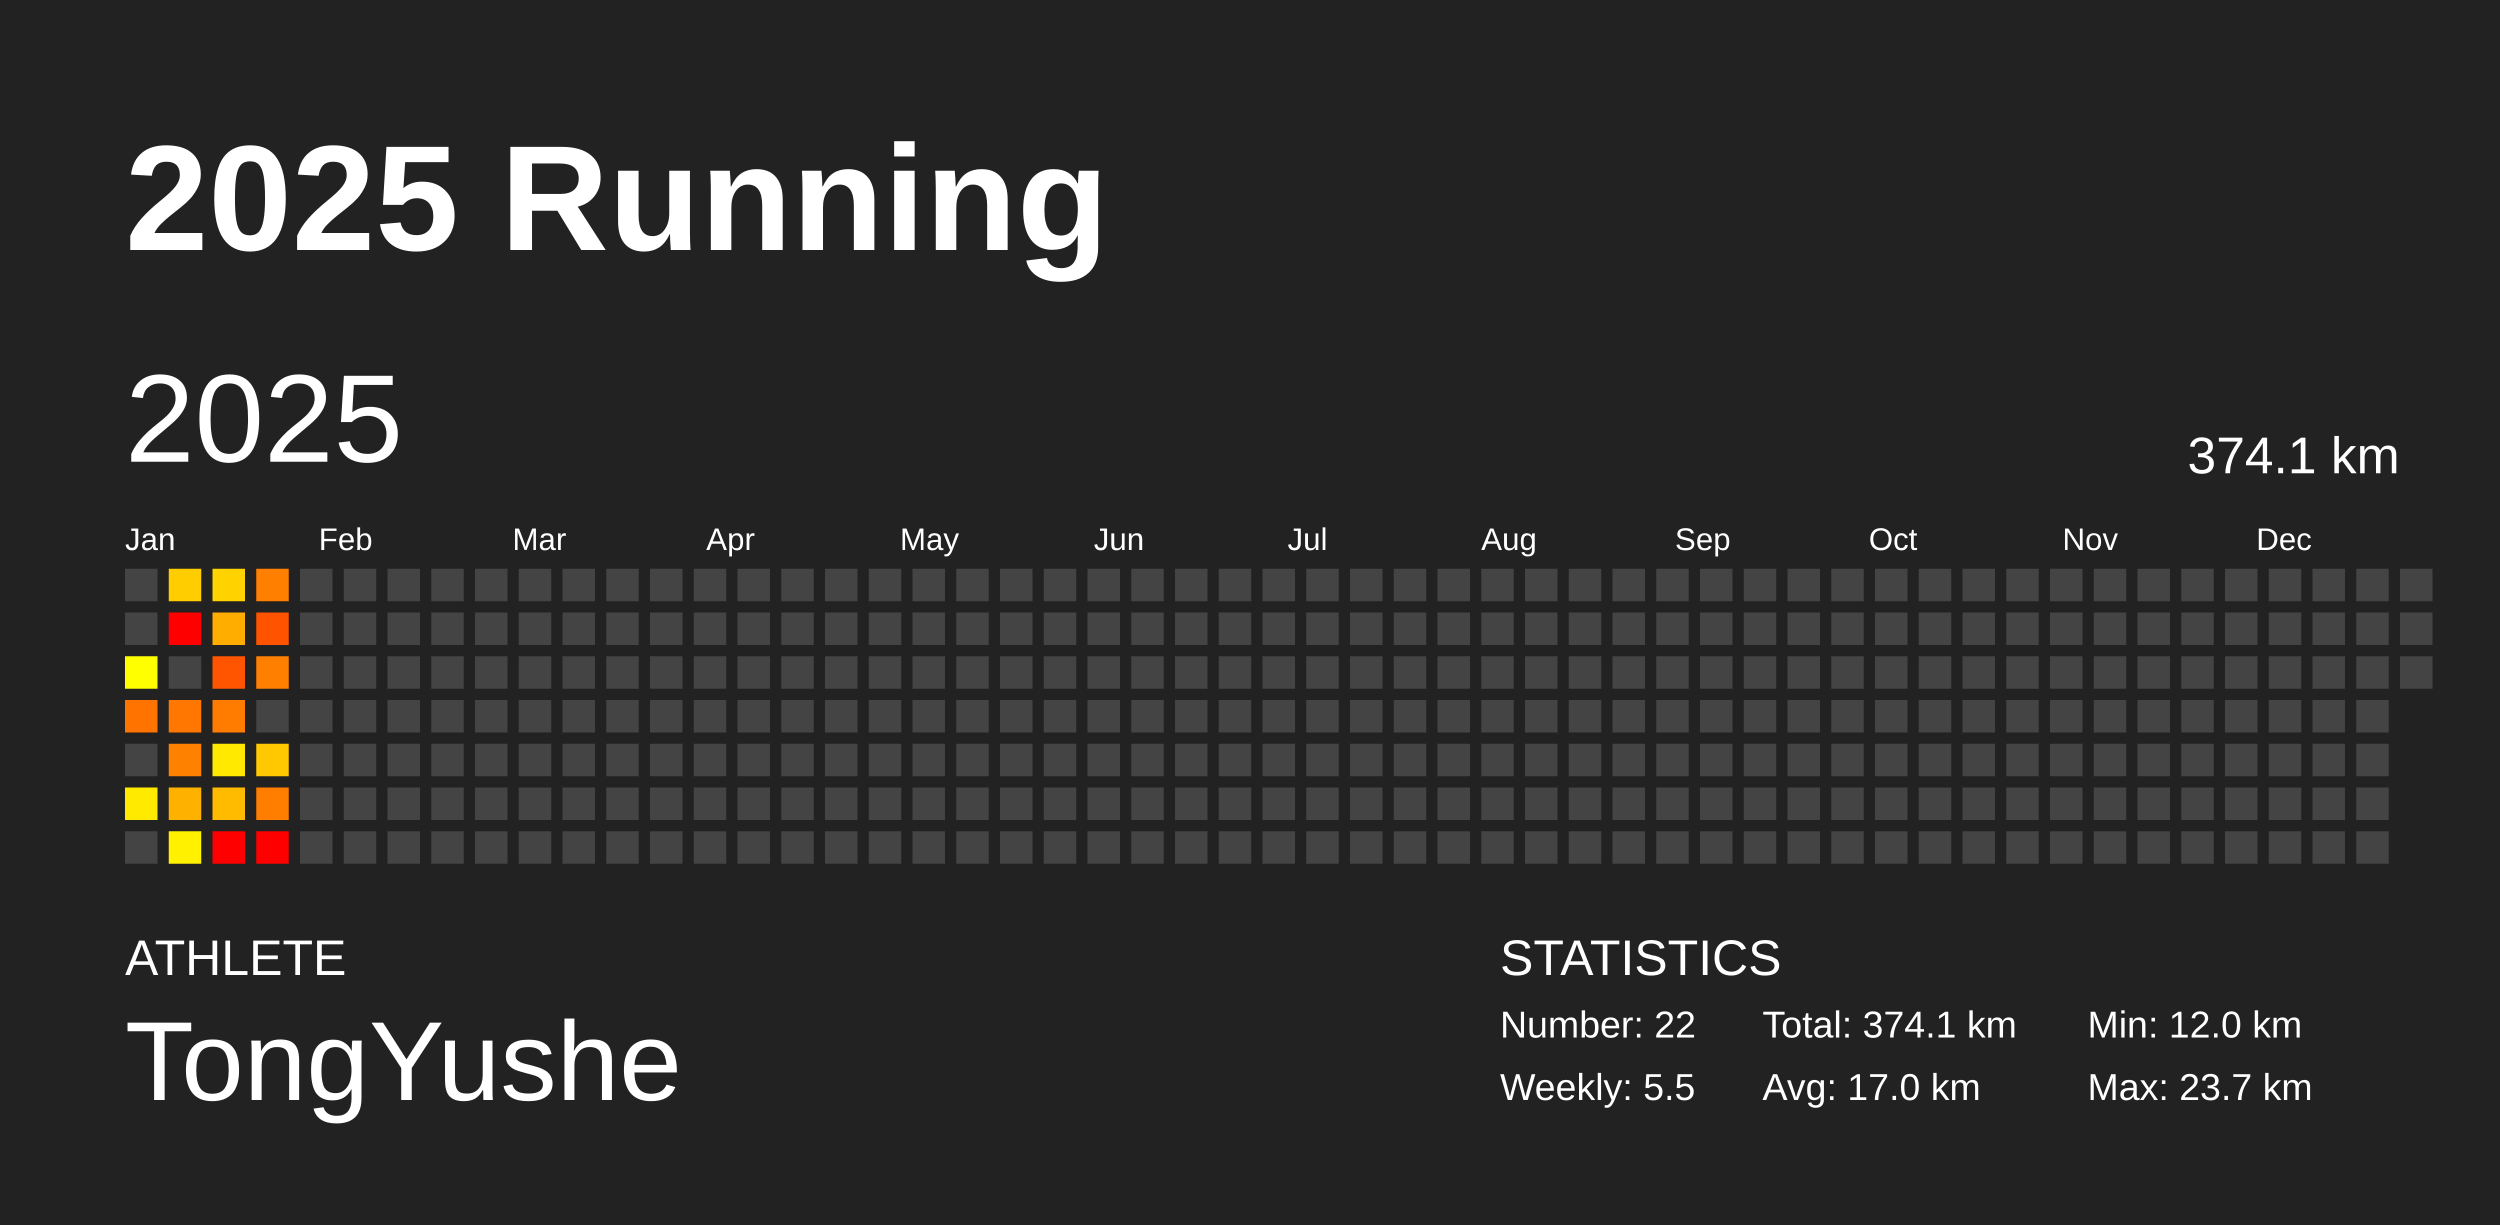
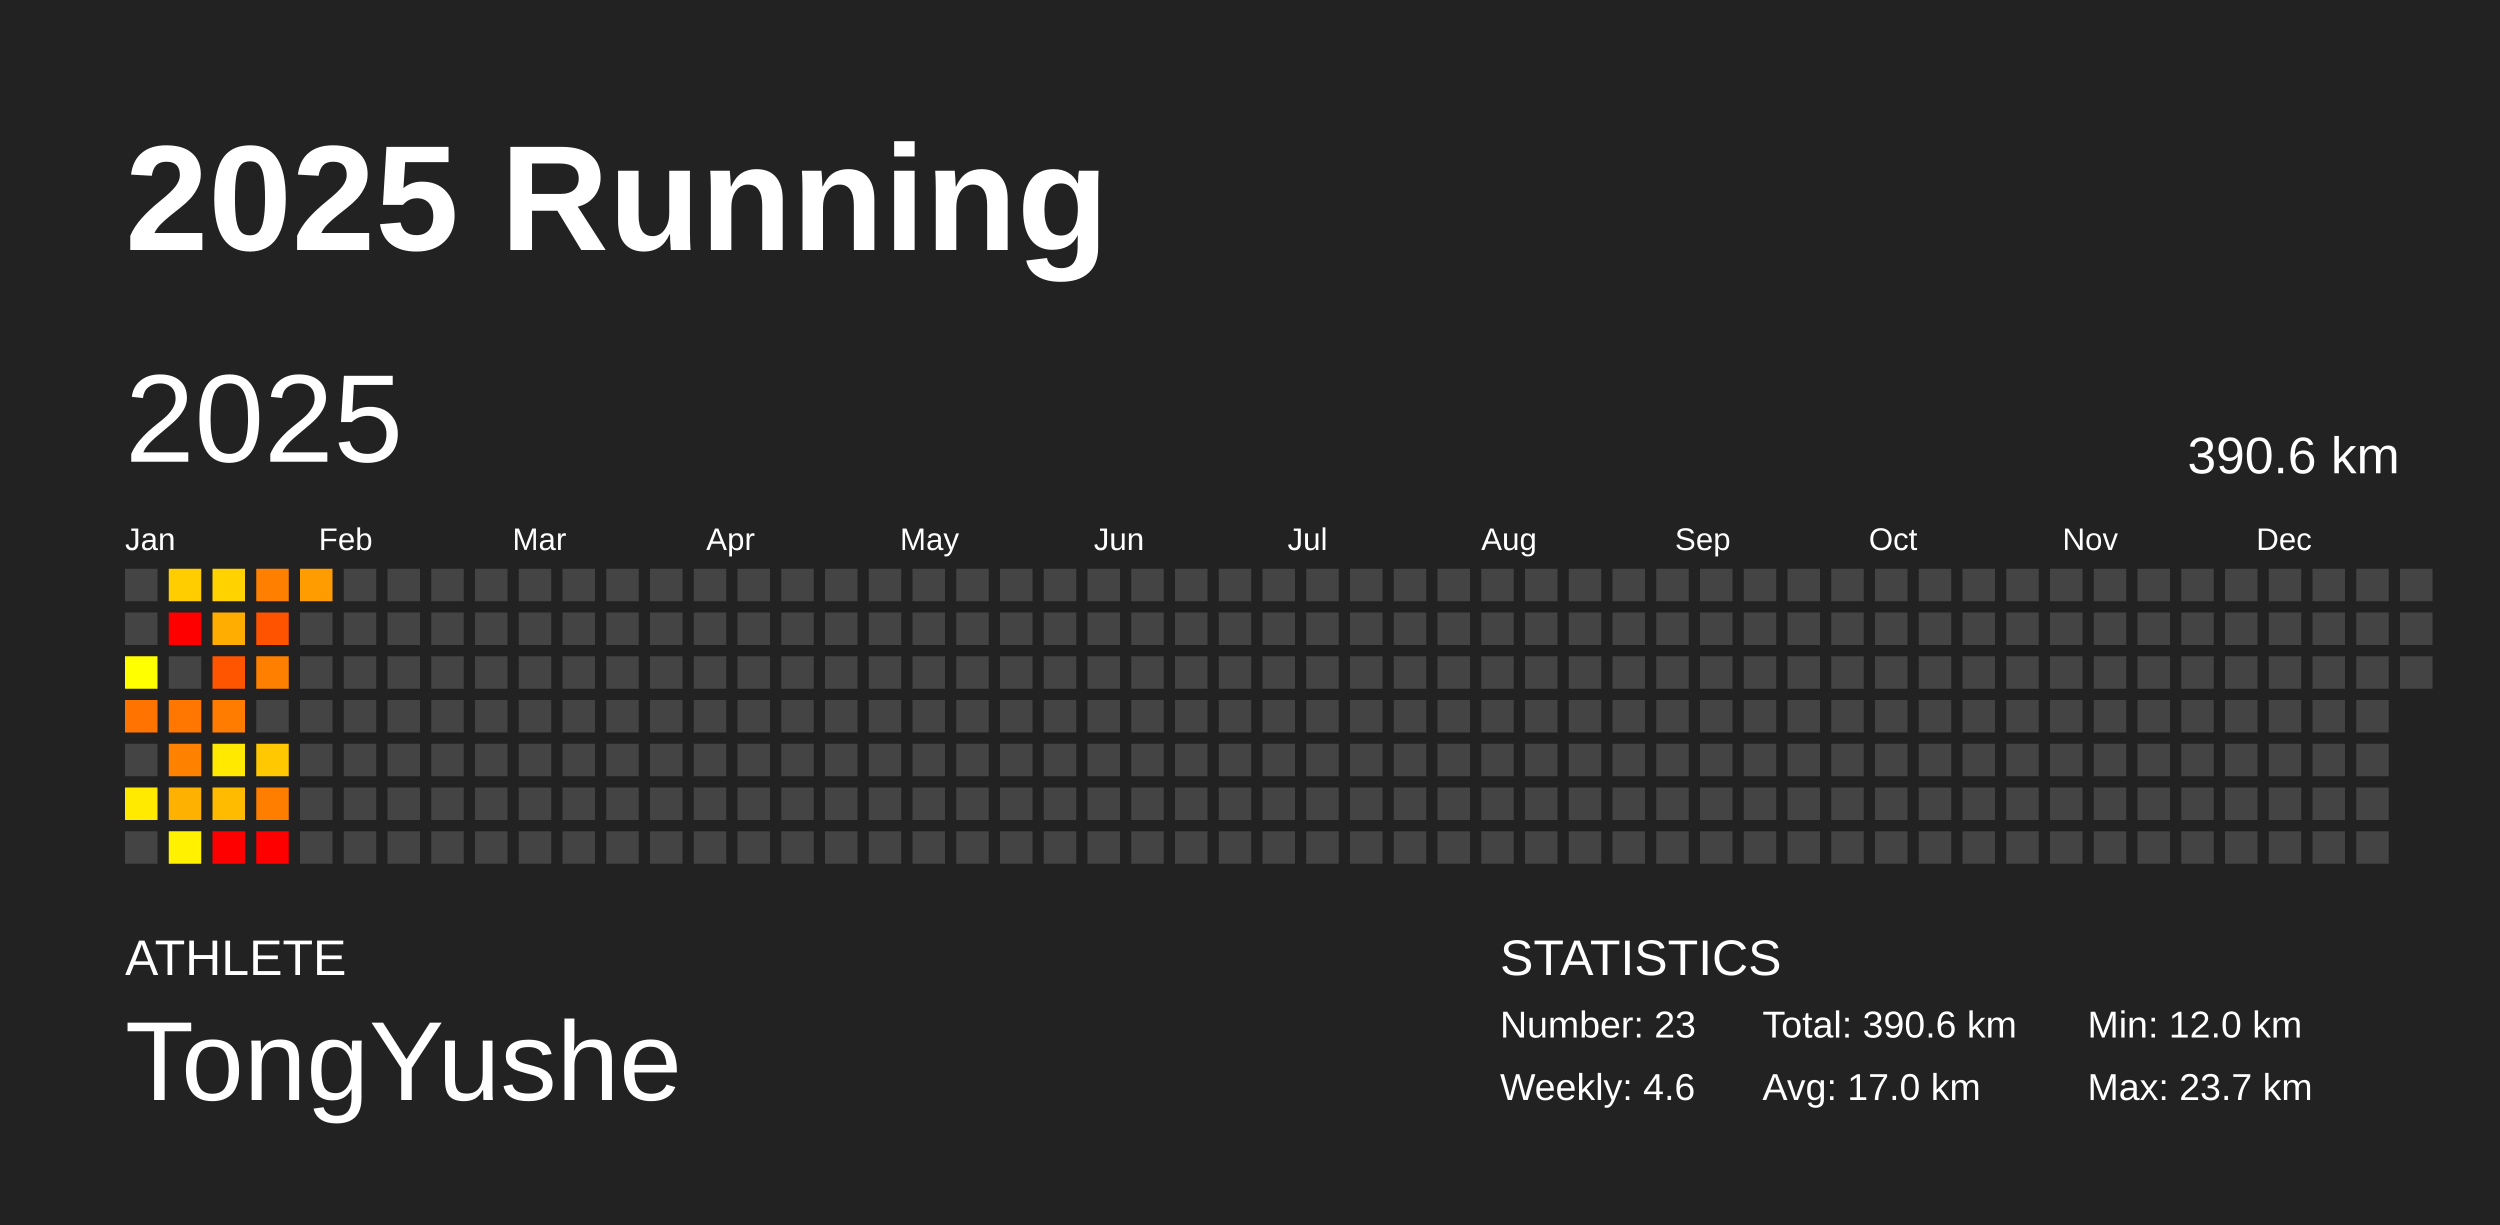
<svg xmlns="http://www.w3.org/2000/svg" baseProfile="full" height="98mm" version="1.1" viewBox="0,0,200,98" width="200mm">
  <defs />
  <rect fill="#222222" height="98" width="200" x="0" y="0" />
  <text fill="#FFFFFF" style="font-size:12px; font-family:Arial; font-weight:bold;" x="10" y="20">2025 Running</text>
  <text fill="#FFFFFF" style="font-size:4px; font-family:Arial" x="10" y="78">ATHLETE</text>
  <text fill="#FFFFFF" style="font-size:9px; font-family:Arial" x="10" y="88">TongYushe</text>
  <text fill="#FFFFFF" style="font-size:4px; font-family:Arial" x="120" y="78">STATISTICS</text>
-   <text fill="#FFFFFF" style="font-size:3px; font-family:Arial" x="120" y="83">Number: 22</text>
-   <text fill="#FFFFFF" style="font-size:3px; font-family:Arial" x="120" y="88">Weekly: 5.5</text>
-   <text fill="#FFFFFF" style="font-size:3px; font-family:Arial" x="141" y="83">Total: 374.1 km</text>
+   <text fill="#FFFFFF" style="font-size:3px; font-family:Arial" x="120" y="83">Number: 23</text>
+   <text fill="#FFFFFF" style="font-size:3px; font-family:Arial" x="120" y="88">Weekly: 4.6</text>
+   <text fill="#FFFFFF" style="font-size:3px; font-family:Arial" x="141" y="83">Total: 390.6 km</text>
  <text fill="#FFFFFF" style="font-size:3px; font-family:Arial" x="141" y="88">Avg: 17.0 km</text>
  <text fill="#FFFFFF" style="font-size:3px; font-family:Arial" x="167" y="83">Min: 12.0 km</text>
  <text fill="#FFFFFF" style="font-size:3px; font-family:Arial" x="167" y="88">Max: 23.7 km</text>
  <text dominant-baseline="hanging" fill="#FFFFFF" style="font-size:10.0px; font-family:Arial;" x="10" y="30">2025</text>
-   <text dominant-baseline="hanging" fill="#FFFFFF" style="font-size:4.125px; font-family:Arial;" x="175" y="35">374.1 km</text>
+   <text dominant-baseline="hanging" fill="#FFFFFF" style="font-size:4.125px; font-family:Arial;" x="175" y="35">390.6 km</text>
  <text fill="#FFFFFF" style="font-size:2.5px; font-family:Arial" x="10.0" y="44">Jan</text>
  <text fill="#FFFFFF" style="font-size:2.5px; font-family:Arial" x="25.5" y="44">Feb</text>
  <text fill="#FFFFFF" style="font-size:2.5px; font-family:Arial" x="41.0" y="44">Mar</text>
  <text fill="#FFFFFF" style="font-size:2.5px; font-family:Arial" x="56.5" y="44">Apr</text>
  <text fill="#FFFFFF" style="font-size:2.5px; font-family:Arial" x="72.0" y="44">May</text>
  <text fill="#FFFFFF" style="font-size:2.5px; font-family:Arial" x="87.5" y="44">Jun</text>
  <text fill="#FFFFFF" style="font-size:2.5px; font-family:Arial" x="103.0" y="44">Jul</text>
  <text fill="#FFFFFF" style="font-size:2.5px; font-family:Arial" x="118.5" y="44">Aug</text>
  <text fill="#FFFFFF" style="font-size:2.5px; font-family:Arial" x="134.0" y="44">Sep</text>
  <text fill="#FFFFFF" style="font-size:2.5px; font-family:Arial" x="149.5" y="44">Oct</text>
  <text fill="#FFFFFF" style="font-size:2.5px; font-family:Arial" x="165.0" y="44">Nov</text>
  <text fill="#FFFFFF" style="font-size:2.5px; font-family:Arial" x="180.5" y="44">Dec</text>
  <rect fill="#444444" height="2.6" width="2.6" x="10.0" y="45.5" />
  <rect fill="#444444" height="2.6" width="2.6" x="10.0" y="49.0" />
  <rect fill="#ffff00" height="2.6" width="2.6" x="10.0" y="52.5" />
  <rect fill="#ff7400" height="2.6" width="2.6" x="10.0" y="56.0" />
  <rect fill="#444444" height="2.6" width="2.6" x="10.0" y="59.5" />
  <rect fill="#ffea00" height="2.6" width="2.6" x="10.0" y="63.0" />
  <rect fill="#444444" height="2.6" width="2.6" x="10.0" y="66.5" />
  <rect fill="#ffcd00" height="2.6" width="2.6" x="13.5" y="45.5" />
  <rect fill="red" height="2.6" width="2.6" x="13.5" y="49.0" />
  <rect fill="#444444" height="2.6" width="2.6" x="13.5" y="52.5" />
  <rect fill="#ff7600" height="2.6" width="2.6" x="13.5" y="56.0" />
  <rect fill="#ff8100" height="2.6" width="2.6" x="13.5" y="59.5" />
  <rect fill="#ffb100" height="2.6" width="2.6" x="13.5" y="63.0" />
  <rect fill="#fff100" height="2.6" width="2.6" x="13.5" y="66.5" />
  <rect fill="#ffd200" height="2.6" width="2.6" x="17.0" y="45.5" />
  <rect fill="#ffae00" height="2.6" width="2.6" x="17.0" y="49.0" />
  <rect fill="#ff5500" height="2.6" width="2.6" x="17.0" y="52.5" />
  <rect fill="#ff7c00" height="2.6" width="2.6" x="17.0" y="56.0" />
  <rect fill="#ffe900" height="2.6" width="2.6" x="17.0" y="59.5" />
  <rect fill="#ffbb00" height="2.6" width="2.6" x="17.0" y="63.0" />
  <rect fill="red" height="2.6" width="2.6" x="17.0" y="66.5" />
  <rect fill="#ff7f00" height="2.6" width="2.6" x="20.5" y="45.5" />
  <rect fill="#ff5300" height="2.6" width="2.6" x="20.5" y="49.0" />
  <rect fill="#ff7f00" height="2.6" width="2.6" x="20.5" y="52.5" />
  <rect fill="#444444" height="2.6" width="2.6" x="20.5" y="56.0" />
  <rect fill="#ffc800" height="2.6" width="2.6" x="20.5" y="59.5" />
  <rect fill="#ff7e00" height="2.6" width="2.6" x="20.5" y="63.0" />
  <rect fill="red" height="2.6" width="2.6" x="20.5" y="66.5" />
-   <rect fill="#444444" height="2.6" width="2.6" x="24.0" y="45.5" />
+   <rect fill="#ff9d00" height="2.6" width="2.6" x="24.0" y="45.5" />
  <rect fill="#444444" height="2.6" width="2.6" x="24.0" y="49.0" />
  <rect fill="#444444" height="2.6" width="2.6" x="24.0" y="52.5" />
  <rect fill="#444444" height="2.6" width="2.6" x="24.0" y="56.0" />
  <rect fill="#444444" height="2.6" width="2.6" x="24.0" y="59.5" />
  <rect fill="#444444" height="2.6" width="2.6" x="24.0" y="63.0" />
  <rect fill="#444444" height="2.6" width="2.6" x="24.0" y="66.5" />
  <rect fill="#444444" height="2.6" width="2.6" x="27.5" y="45.5" />
  <rect fill="#444444" height="2.6" width="2.6" x="27.5" y="49.0" />
  <rect fill="#444444" height="2.6" width="2.6" x="27.5" y="52.5" />
  <rect fill="#444444" height="2.6" width="2.6" x="27.5" y="56.0" />
  <rect fill="#444444" height="2.6" width="2.6" x="27.5" y="59.5" />
  <rect fill="#444444" height="2.6" width="2.6" x="27.5" y="63.0" />
  <rect fill="#444444" height="2.6" width="2.6" x="27.5" y="66.5" />
  <rect fill="#444444" height="2.6" width="2.6" x="31.0" y="45.5" />
  <rect fill="#444444" height="2.6" width="2.6" x="31.0" y="49.0" />
  <rect fill="#444444" height="2.6" width="2.6" x="31.0" y="52.5" />
  <rect fill="#444444" height="2.6" width="2.6" x="31.0" y="56.0" />
  <rect fill="#444444" height="2.6" width="2.6" x="31.0" y="59.5" />
  <rect fill="#444444" height="2.6" width="2.6" x="31.0" y="63.0" />
  <rect fill="#444444" height="2.6" width="2.6" x="31.0" y="66.5" />
  <rect fill="#444444" height="2.6" width="2.6" x="34.5" y="45.5" />
  <rect fill="#444444" height="2.6" width="2.6" x="34.5" y="49.0" />
  <rect fill="#444444" height="2.6" width="2.6" x="34.5" y="52.5" />
  <rect fill="#444444" height="2.6" width="2.6" x="34.5" y="56.0" />
  <rect fill="#444444" height="2.6" width="2.6" x="34.5" y="59.5" />
  <rect fill="#444444" height="2.6" width="2.6" x="34.5" y="63.0" />
  <rect fill="#444444" height="2.6" width="2.6" x="34.5" y="66.5" />
  <rect fill="#444444" height="2.6" width="2.6" x="38.0" y="45.5" />
  <rect fill="#444444" height="2.6" width="2.6" x="38.0" y="49.0" />
  <rect fill="#444444" height="2.6" width="2.6" x="38.0" y="52.5" />
  <rect fill="#444444" height="2.6" width="2.6" x="38.0" y="56.0" />
  <rect fill="#444444" height="2.6" width="2.6" x="38.0" y="59.5" />
  <rect fill="#444444" height="2.6" width="2.6" x="38.0" y="63.0" />
  <rect fill="#444444" height="2.6" width="2.6" x="38.0" y="66.5" />
  <rect fill="#444444" height="2.6" width="2.6" x="41.5" y="45.5" />
  <rect fill="#444444" height="2.6" width="2.6" x="41.5" y="49.0" />
  <rect fill="#444444" height="2.6" width="2.6" x="41.5" y="52.5" />
  <rect fill="#444444" height="2.6" width="2.6" x="41.5" y="56.0" />
  <rect fill="#444444" height="2.6" width="2.6" x="41.5" y="59.5" />
  <rect fill="#444444" height="2.6" width="2.6" x="41.5" y="63.0" />
  <rect fill="#444444" height="2.6" width="2.6" x="41.5" y="66.5" />
  <rect fill="#444444" height="2.6" width="2.6" x="45.0" y="45.5" />
  <rect fill="#444444" height="2.6" width="2.6" x="45.0" y="49.0" />
  <rect fill="#444444" height="2.6" width="2.6" x="45.0" y="52.5" />
  <rect fill="#444444" height="2.6" width="2.6" x="45.0" y="56.0" />
  <rect fill="#444444" height="2.6" width="2.6" x="45.0" y="59.5" />
  <rect fill="#444444" height="2.6" width="2.6" x="45.0" y="63.0" />
  <rect fill="#444444" height="2.6" width="2.6" x="45.0" y="66.5" />
  <rect fill="#444444" height="2.6" width="2.6" x="48.5" y="45.5" />
  <rect fill="#444444" height="2.6" width="2.6" x="48.5" y="49.0" />
  <rect fill="#444444" height="2.6" width="2.6" x="48.5" y="52.5" />
  <rect fill="#444444" height="2.6" width="2.6" x="48.5" y="56.0" />
  <rect fill="#444444" height="2.6" width="2.6" x="48.5" y="59.5" />
  <rect fill="#444444" height="2.6" width="2.6" x="48.5" y="63.0" />
  <rect fill="#444444" height="2.6" width="2.6" x="48.5" y="66.5" />
  <rect fill="#444444" height="2.6" width="2.6" x="52.0" y="45.5" />
  <rect fill="#444444" height="2.6" width="2.6" x="52.0" y="49.0" />
  <rect fill="#444444" height="2.6" width="2.6" x="52.0" y="52.5" />
  <rect fill="#444444" height="2.6" width="2.6" x="52.0" y="56.0" />
  <rect fill="#444444" height="2.6" width="2.6" x="52.0" y="59.5" />
  <rect fill="#444444" height="2.6" width="2.6" x="52.0" y="63.0" />
  <rect fill="#444444" height="2.6" width="2.6" x="52.0" y="66.5" />
  <rect fill="#444444" height="2.6" width="2.6" x="55.5" y="45.5" />
  <rect fill="#444444" height="2.6" width="2.6" x="55.5" y="49.0" />
  <rect fill="#444444" height="2.6" width="2.6" x="55.5" y="52.5" />
  <rect fill="#444444" height="2.6" width="2.6" x="55.5" y="56.0" />
  <rect fill="#444444" height="2.6" width="2.6" x="55.5" y="59.5" />
  <rect fill="#444444" height="2.6" width="2.6" x="55.5" y="63.0" />
  <rect fill="#444444" height="2.6" width="2.6" x="55.5" y="66.5" />
  <rect fill="#444444" height="2.6" width="2.6" x="59.0" y="45.5" />
  <rect fill="#444444" height="2.6" width="2.6" x="59.0" y="49.0" />
  <rect fill="#444444" height="2.6" width="2.6" x="59.0" y="52.5" />
  <rect fill="#444444" height="2.6" width="2.6" x="59.0" y="56.0" />
  <rect fill="#444444" height="2.6" width="2.6" x="59.0" y="59.5" />
  <rect fill="#444444" height="2.6" width="2.6" x="59.0" y="63.0" />
  <rect fill="#444444" height="2.6" width="2.6" x="59.0" y="66.5" />
  <rect fill="#444444" height="2.6" width="2.6" x="62.5" y="45.5" />
  <rect fill="#444444" height="2.6" width="2.6" x="62.5" y="49.0" />
  <rect fill="#444444" height="2.6" width="2.6" x="62.5" y="52.5" />
  <rect fill="#444444" height="2.6" width="2.6" x="62.5" y="56.0" />
  <rect fill="#444444" height="2.6" width="2.6" x="62.5" y="59.5" />
  <rect fill="#444444" height="2.6" width="2.6" x="62.5" y="63.0" />
  <rect fill="#444444" height="2.6" width="2.6" x="62.5" y="66.5" />
  <rect fill="#444444" height="2.6" width="2.6" x="66.0" y="45.5" />
  <rect fill="#444444" height="2.6" width="2.6" x="66.0" y="49.0" />
  <rect fill="#444444" height="2.6" width="2.6" x="66.0" y="52.5" />
  <rect fill="#444444" height="2.6" width="2.6" x="66.0" y="56.0" />
  <rect fill="#444444" height="2.6" width="2.6" x="66.0" y="59.5" />
  <rect fill="#444444" height="2.6" width="2.6" x="66.0" y="63.0" />
  <rect fill="#444444" height="2.6" width="2.6" x="66.0" y="66.5" />
  <rect fill="#444444" height="2.6" width="2.6" x="69.5" y="45.5" />
  <rect fill="#444444" height="2.6" width="2.6" x="69.5" y="49.0" />
  <rect fill="#444444" height="2.6" width="2.6" x="69.5" y="52.5" />
  <rect fill="#444444" height="2.6" width="2.6" x="69.5" y="56.0" />
  <rect fill="#444444" height="2.6" width="2.6" x="69.5" y="59.5" />
  <rect fill="#444444" height="2.6" width="2.6" x="69.5" y="63.0" />
  <rect fill="#444444" height="2.6" width="2.6" x="69.5" y="66.5" />
  <rect fill="#444444" height="2.6" width="2.6" x="73.0" y="45.5" />
  <rect fill="#444444" height="2.6" width="2.6" x="73.0" y="49.0" />
  <rect fill="#444444" height="2.6" width="2.6" x="73.0" y="52.5" />
  <rect fill="#444444" height="2.6" width="2.6" x="73.0" y="56.0" />
  <rect fill="#444444" height="2.6" width="2.6" x="73.0" y="59.5" />
  <rect fill="#444444" height="2.6" width="2.6" x="73.0" y="63.0" />
  <rect fill="#444444" height="2.6" width="2.6" x="73.0" y="66.5" />
  <rect fill="#444444" height="2.6" width="2.6" x="76.5" y="45.5" />
  <rect fill="#444444" height="2.6" width="2.6" x="76.5" y="49.0" />
  <rect fill="#444444" height="2.6" width="2.6" x="76.5" y="52.5" />
  <rect fill="#444444" height="2.6" width="2.6" x="76.5" y="56.0" />
  <rect fill="#444444" height="2.6" width="2.6" x="76.5" y="59.5" />
  <rect fill="#444444" height="2.6" width="2.6" x="76.5" y="63.0" />
  <rect fill="#444444" height="2.6" width="2.6" x="76.5" y="66.5" />
  <rect fill="#444444" height="2.6" width="2.6" x="80.0" y="45.5" />
  <rect fill="#444444" height="2.6" width="2.6" x="80.0" y="49.0" />
  <rect fill="#444444" height="2.6" width="2.6" x="80.0" y="52.5" />
  <rect fill="#444444" height="2.6" width="2.6" x="80.0" y="56.0" />
  <rect fill="#444444" height="2.6" width="2.6" x="80.0" y="59.5" />
  <rect fill="#444444" height="2.6" width="2.6" x="80.0" y="63.0" />
  <rect fill="#444444" height="2.6" width="2.6" x="80.0" y="66.5" />
  <rect fill="#444444" height="2.6" width="2.6" x="83.5" y="45.5" />
  <rect fill="#444444" height="2.6" width="2.6" x="83.5" y="49.0" />
  <rect fill="#444444" height="2.6" width="2.6" x="83.5" y="52.5" />
  <rect fill="#444444" height="2.6" width="2.6" x="83.5" y="56.0" />
  <rect fill="#444444" height="2.6" width="2.6" x="83.5" y="59.5" />
  <rect fill="#444444" height="2.6" width="2.6" x="83.5" y="63.0" />
  <rect fill="#444444" height="2.6" width="2.6" x="83.5" y="66.5" />
  <rect fill="#444444" height="2.6" width="2.6" x="87.0" y="45.5" />
  <rect fill="#444444" height="2.6" width="2.6" x="87.0" y="49.0" />
  <rect fill="#444444" height="2.6" width="2.6" x="87.0" y="52.5" />
  <rect fill="#444444" height="2.6" width="2.6" x="87.0" y="56.0" />
  <rect fill="#444444" height="2.6" width="2.6" x="87.0" y="59.5" />
  <rect fill="#444444" height="2.6" width="2.6" x="87.0" y="63.0" />
  <rect fill="#444444" height="2.6" width="2.6" x="87.0" y="66.5" />
  <rect fill="#444444" height="2.6" width="2.6" x="90.5" y="45.5" />
  <rect fill="#444444" height="2.6" width="2.6" x="90.5" y="49.0" />
  <rect fill="#444444" height="2.6" width="2.6" x="90.5" y="52.5" />
  <rect fill="#444444" height="2.6" width="2.6" x="90.5" y="56.0" />
  <rect fill="#444444" height="2.6" width="2.6" x="90.5" y="59.5" />
  <rect fill="#444444" height="2.6" width="2.6" x="90.5" y="63.0" />
  <rect fill="#444444" height="2.6" width="2.6" x="90.5" y="66.5" />
  <rect fill="#444444" height="2.6" width="2.6" x="94.0" y="45.5" />
  <rect fill="#444444" height="2.6" width="2.6" x="94.0" y="49.0" />
  <rect fill="#444444" height="2.6" width="2.6" x="94.0" y="52.5" />
  <rect fill="#444444" height="2.6" width="2.6" x="94.0" y="56.0" />
  <rect fill="#444444" height="2.6" width="2.6" x="94.0" y="59.5" />
  <rect fill="#444444" height="2.6" width="2.6" x="94.0" y="63.0" />
  <rect fill="#444444" height="2.6" width="2.6" x="94.0" y="66.5" />
  <rect fill="#444444" height="2.6" width="2.6" x="97.5" y="45.5" />
  <rect fill="#444444" height="2.6" width="2.6" x="97.5" y="49.0" />
  <rect fill="#444444" height="2.6" width="2.6" x="97.5" y="52.5" />
  <rect fill="#444444" height="2.6" width="2.6" x="97.5" y="56.0" />
  <rect fill="#444444" height="2.6" width="2.6" x="97.5" y="59.5" />
  <rect fill="#444444" height="2.6" width="2.6" x="97.5" y="63.0" />
  <rect fill="#444444" height="2.6" width="2.6" x="97.5" y="66.5" />
  <rect fill="#444444" height="2.6" width="2.6" x="101.0" y="45.5" />
  <rect fill="#444444" height="2.6" width="2.6" x="101.0" y="49.0" />
  <rect fill="#444444" height="2.6" width="2.6" x="101.0" y="52.5" />
  <rect fill="#444444" height="2.6" width="2.6" x="101.0" y="56.0" />
  <rect fill="#444444" height="2.6" width="2.6" x="101.0" y="59.5" />
  <rect fill="#444444" height="2.6" width="2.6" x="101.0" y="63.0" />
  <rect fill="#444444" height="2.6" width="2.6" x="101.0" y="66.5" />
  <rect fill="#444444" height="2.6" width="2.6" x="104.5" y="45.5" />
  <rect fill="#444444" height="2.6" width="2.6" x="104.5" y="49.0" />
  <rect fill="#444444" height="2.6" width="2.6" x="104.5" y="52.5" />
  <rect fill="#444444" height="2.6" width="2.6" x="104.5" y="56.0" />
  <rect fill="#444444" height="2.6" width="2.6" x="104.5" y="59.5" />
  <rect fill="#444444" height="2.6" width="2.6" x="104.5" y="63.0" />
  <rect fill="#444444" height="2.6" width="2.6" x="104.5" y="66.5" />
  <rect fill="#444444" height="2.6" width="2.6" x="108.0" y="45.5" />
  <rect fill="#444444" height="2.6" width="2.6" x="108.0" y="49.0" />
  <rect fill="#444444" height="2.6" width="2.6" x="108.0" y="52.5" />
  <rect fill="#444444" height="2.6" width="2.6" x="108.0" y="56.0" />
  <rect fill="#444444" height="2.6" width="2.6" x="108.0" y="59.5" />
  <rect fill="#444444" height="2.6" width="2.6" x="108.0" y="63.0" />
  <rect fill="#444444" height="2.6" width="2.6" x="108.0" y="66.5" />
  <rect fill="#444444" height="2.6" width="2.6" x="111.5" y="45.5" />
  <rect fill="#444444" height="2.6" width="2.6" x="111.5" y="49.0" />
  <rect fill="#444444" height="2.6" width="2.6" x="111.5" y="52.5" />
  <rect fill="#444444" height="2.6" width="2.6" x="111.5" y="56.0" />
  <rect fill="#444444" height="2.6" width="2.6" x="111.5" y="59.5" />
  <rect fill="#444444" height="2.6" width="2.6" x="111.5" y="63.0" />
  <rect fill="#444444" height="2.6" width="2.6" x="111.5" y="66.5" />
  <rect fill="#444444" height="2.6" width="2.6" x="115.0" y="45.5" />
  <rect fill="#444444" height="2.6" width="2.6" x="115.0" y="49.0" />
  <rect fill="#444444" height="2.6" width="2.6" x="115.0" y="52.5" />
  <rect fill="#444444" height="2.6" width="2.6" x="115.0" y="56.0" />
  <rect fill="#444444" height="2.6" width="2.6" x="115.0" y="59.5" />
  <rect fill="#444444" height="2.6" width="2.6" x="115.0" y="63.0" />
  <rect fill="#444444" height="2.6" width="2.6" x="115.0" y="66.5" />
  <rect fill="#444444" height="2.6" width="2.6" x="118.5" y="45.5" />
  <rect fill="#444444" height="2.6" width="2.6" x="118.5" y="49.0" />
  <rect fill="#444444" height="2.6" width="2.6" x="118.5" y="52.5" />
  <rect fill="#444444" height="2.6" width="2.6" x="118.5" y="56.0" />
  <rect fill="#444444" height="2.6" width="2.6" x="118.5" y="59.5" />
  <rect fill="#444444" height="2.6" width="2.6" x="118.5" y="63.0" />
  <rect fill="#444444" height="2.6" width="2.6" x="118.5" y="66.5" />
  <rect fill="#444444" height="2.6" width="2.6" x="122.0" y="45.5" />
  <rect fill="#444444" height="2.6" width="2.6" x="122.0" y="49.0" />
  <rect fill="#444444" height="2.6" width="2.6" x="122.0" y="52.5" />
  <rect fill="#444444" height="2.6" width="2.6" x="122.0" y="56.0" />
  <rect fill="#444444" height="2.6" width="2.6" x="122.0" y="59.5" />
  <rect fill="#444444" height="2.6" width="2.6" x="122.0" y="63.0" />
  <rect fill="#444444" height="2.6" width="2.6" x="122.0" y="66.5" />
  <rect fill="#444444" height="2.6" width="2.6" x="125.5" y="45.5" />
  <rect fill="#444444" height="2.6" width="2.6" x="125.5" y="49.0" />
  <rect fill="#444444" height="2.6" width="2.6" x="125.5" y="52.5" />
  <rect fill="#444444" height="2.6" width="2.6" x="125.5" y="56.0" />
  <rect fill="#444444" height="2.6" width="2.6" x="125.5" y="59.5" />
  <rect fill="#444444" height="2.6" width="2.6" x="125.5" y="63.0" />
  <rect fill="#444444" height="2.6" width="2.6" x="125.5" y="66.5" />
  <rect fill="#444444" height="2.6" width="2.6" x="129.0" y="45.5" />
  <rect fill="#444444" height="2.6" width="2.6" x="129.0" y="49.0" />
  <rect fill="#444444" height="2.6" width="2.6" x="129.0" y="52.5" />
  <rect fill="#444444" height="2.6" width="2.6" x="129.0" y="56.0" />
  <rect fill="#444444" height="2.6" width="2.6" x="129.0" y="59.5" />
  <rect fill="#444444" height="2.6" width="2.6" x="129.0" y="63.0" />
  <rect fill="#444444" height="2.6" width="2.6" x="129.0" y="66.5" />
  <rect fill="#444444" height="2.6" width="2.6" x="132.5" y="45.5" />
  <rect fill="#444444" height="2.6" width="2.6" x="132.5" y="49.0" />
  <rect fill="#444444" height="2.6" width="2.6" x="132.5" y="52.5" />
  <rect fill="#444444" height="2.6" width="2.6" x="132.5" y="56.0" />
  <rect fill="#444444" height="2.6" width="2.6" x="132.5" y="59.5" />
  <rect fill="#444444" height="2.6" width="2.6" x="132.5" y="63.0" />
  <rect fill="#444444" height="2.6" width="2.6" x="132.5" y="66.5" />
  <rect fill="#444444" height="2.6" width="2.6" x="136.0" y="45.5" />
  <rect fill="#444444" height="2.6" width="2.6" x="136.0" y="49.0" />
  <rect fill="#444444" height="2.6" width="2.6" x="136.0" y="52.5" />
  <rect fill="#444444" height="2.6" width="2.6" x="136.0" y="56.0" />
  <rect fill="#444444" height="2.6" width="2.6" x="136.0" y="59.5" />
  <rect fill="#444444" height="2.6" width="2.6" x="136.0" y="63.0" />
  <rect fill="#444444" height="2.6" width="2.6" x="136.0" y="66.5" />
  <rect fill="#444444" height="2.6" width="2.6" x="139.5" y="45.5" />
  <rect fill="#444444" height="2.6" width="2.6" x="139.5" y="49.0" />
  <rect fill="#444444" height="2.6" width="2.6" x="139.5" y="52.5" />
  <rect fill="#444444" height="2.6" width="2.6" x="139.5" y="56.0" />
  <rect fill="#444444" height="2.6" width="2.6" x="139.5" y="59.5" />
  <rect fill="#444444" height="2.6" width="2.6" x="139.5" y="63.0" />
  <rect fill="#444444" height="2.6" width="2.6" x="139.5" y="66.5" />
  <rect fill="#444444" height="2.6" width="2.6" x="143.0" y="45.5" />
  <rect fill="#444444" height="2.6" width="2.6" x="143.0" y="49.0" />
  <rect fill="#444444" height="2.6" width="2.6" x="143.0" y="52.5" />
  <rect fill="#444444" height="2.6" width="2.6" x="143.0" y="56.0" />
  <rect fill="#444444" height="2.6" width="2.6" x="143.0" y="59.5" />
  <rect fill="#444444" height="2.6" width="2.6" x="143.0" y="63.0" />
  <rect fill="#444444" height="2.6" width="2.6" x="143.0" y="66.5" />
  <rect fill="#444444" height="2.6" width="2.6" x="146.5" y="45.5" />
  <rect fill="#444444" height="2.6" width="2.6" x="146.5" y="49.0" />
  <rect fill="#444444" height="2.6" width="2.6" x="146.5" y="52.5" />
  <rect fill="#444444" height="2.6" width="2.6" x="146.5" y="56.0" />
  <rect fill="#444444" height="2.6" width="2.6" x="146.5" y="59.5" />
  <rect fill="#444444" height="2.6" width="2.6" x="146.5" y="63.0" />
  <rect fill="#444444" height="2.6" width="2.6" x="146.5" y="66.5" />
  <rect fill="#444444" height="2.6" width="2.6" x="150.0" y="45.5" />
  <rect fill="#444444" height="2.6" width="2.6" x="150.0" y="49.0" />
  <rect fill="#444444" height="2.6" width="2.6" x="150.0" y="52.5" />
  <rect fill="#444444" height="2.6" width="2.6" x="150.0" y="56.0" />
  <rect fill="#444444" height="2.6" width="2.6" x="150.0" y="59.5" />
  <rect fill="#444444" height="2.6" width="2.6" x="150.0" y="63.0" />
  <rect fill="#444444" height="2.6" width="2.6" x="150.0" y="66.5" />
  <rect fill="#444444" height="2.6" width="2.6" x="153.5" y="45.5" />
  <rect fill="#444444" height="2.6" width="2.6" x="153.5" y="49.0" />
  <rect fill="#444444" height="2.6" width="2.6" x="153.5" y="52.5" />
  <rect fill="#444444" height="2.6" width="2.6" x="153.5" y="56.0" />
  <rect fill="#444444" height="2.6" width="2.6" x="153.5" y="59.5" />
  <rect fill="#444444" height="2.6" width="2.6" x="153.5" y="63.0" />
  <rect fill="#444444" height="2.6" width="2.6" x="153.5" y="66.5" />
  <rect fill="#444444" height="2.6" width="2.6" x="157.0" y="45.5" />
  <rect fill="#444444" height="2.6" width="2.6" x="157.0" y="49.0" />
  <rect fill="#444444" height="2.6" width="2.6" x="157.0" y="52.5" />
  <rect fill="#444444" height="2.6" width="2.6" x="157.0" y="56.0" />
  <rect fill="#444444" height="2.6" width="2.6" x="157.0" y="59.5" />
  <rect fill="#444444" height="2.6" width="2.6" x="157.0" y="63.0" />
  <rect fill="#444444" height="2.6" width="2.6" x="157.0" y="66.5" />
  <rect fill="#444444" height="2.6" width="2.6" x="160.5" y="45.5" />
  <rect fill="#444444" height="2.6" width="2.6" x="160.5" y="49.0" />
  <rect fill="#444444" height="2.6" width="2.6" x="160.5" y="52.5" />
  <rect fill="#444444" height="2.6" width="2.6" x="160.5" y="56.0" />
  <rect fill="#444444" height="2.6" width="2.6" x="160.5" y="59.5" />
  <rect fill="#444444" height="2.6" width="2.6" x="160.5" y="63.0" />
  <rect fill="#444444" height="2.6" width="2.6" x="160.5" y="66.5" />
  <rect fill="#444444" height="2.6" width="2.6" x="164.0" y="45.5" />
  <rect fill="#444444" height="2.6" width="2.6" x="164.0" y="49.0" />
  <rect fill="#444444" height="2.6" width="2.6" x="164.0" y="52.5" />
  <rect fill="#444444" height="2.6" width="2.6" x="164.0" y="56.0" />
  <rect fill="#444444" height="2.6" width="2.6" x="164.0" y="59.5" />
  <rect fill="#444444" height="2.6" width="2.6" x="164.0" y="63.0" />
  <rect fill="#444444" height="2.6" width="2.6" x="164.0" y="66.5" />
  <rect fill="#444444" height="2.6" width="2.6" x="167.5" y="45.5" />
  <rect fill="#444444" height="2.6" width="2.6" x="167.5" y="49.0" />
  <rect fill="#444444" height="2.6" width="2.6" x="167.5" y="52.5" />
  <rect fill="#444444" height="2.6" width="2.6" x="167.5" y="56.0" />
  <rect fill="#444444" height="2.6" width="2.6" x="167.5" y="59.5" />
  <rect fill="#444444" height="2.6" width="2.6" x="167.5" y="63.0" />
  <rect fill="#444444" height="2.6" width="2.6" x="167.5" y="66.5" />
  <rect fill="#444444" height="2.6" width="2.6" x="171.0" y="45.5" />
  <rect fill="#444444" height="2.6" width="2.6" x="171.0" y="49.0" />
  <rect fill="#444444" height="2.6" width="2.6" x="171.0" y="52.5" />
  <rect fill="#444444" height="2.6" width="2.6" x="171.0" y="56.0" />
  <rect fill="#444444" height="2.6" width="2.6" x="171.0" y="59.5" />
  <rect fill="#444444" height="2.6" width="2.6" x="171.0" y="63.0" />
  <rect fill="#444444" height="2.6" width="2.6" x="171.0" y="66.5" />
  <rect fill="#444444" height="2.6" width="2.6" x="174.5" y="45.5" />
  <rect fill="#444444" height="2.6" width="2.6" x="174.5" y="49.0" />
  <rect fill="#444444" height="2.6" width="2.6" x="174.5" y="52.5" />
  <rect fill="#444444" height="2.6" width="2.6" x="174.5" y="56.0" />
  <rect fill="#444444" height="2.6" width="2.6" x="174.5" y="59.5" />
  <rect fill="#444444" height="2.6" width="2.6" x="174.5" y="63.0" />
  <rect fill="#444444" height="2.6" width="2.6" x="174.5" y="66.5" />
  <rect fill="#444444" height="2.6" width="2.6" x="178.0" y="45.5" />
  <rect fill="#444444" height="2.6" width="2.6" x="178.0" y="49.0" />
  <rect fill="#444444" height="2.6" width="2.6" x="178.0" y="52.5" />
  <rect fill="#444444" height="2.6" width="2.6" x="178.0" y="56.0" />
  <rect fill="#444444" height="2.6" width="2.6" x="178.0" y="59.5" />
  <rect fill="#444444" height="2.6" width="2.6" x="178.0" y="63.0" />
  <rect fill="#444444" height="2.6" width="2.6" x="178.0" y="66.5" />
  <rect fill="#444444" height="2.6" width="2.6" x="181.5" y="45.5" />
  <rect fill="#444444" height="2.6" width="2.6" x="181.5" y="49.0" />
  <rect fill="#444444" height="2.6" width="2.6" x="181.5" y="52.5" />
  <rect fill="#444444" height="2.6" width="2.6" x="181.5" y="56.0" />
  <rect fill="#444444" height="2.6" width="2.6" x="181.5" y="59.5" />
  <rect fill="#444444" height="2.6" width="2.6" x="181.5" y="63.0" />
  <rect fill="#444444" height="2.6" width="2.6" x="181.5" y="66.5" />
  <rect fill="#444444" height="2.6" width="2.6" x="185.0" y="45.5" />
  <rect fill="#444444" height="2.6" width="2.6" x="185.0" y="49.0" />
  <rect fill="#444444" height="2.6" width="2.6" x="185.0" y="52.5" />
  <rect fill="#444444" height="2.6" width="2.6" x="185.0" y="56.0" />
  <rect fill="#444444" height="2.6" width="2.6" x="185.0" y="59.5" />
  <rect fill="#444444" height="2.6" width="2.6" x="185.0" y="63.0" />
  <rect fill="#444444" height="2.6" width="2.6" x="185.0" y="66.5" />
  <rect fill="#444444" height="2.6" width="2.6" x="188.5" y="45.5" />
  <rect fill="#444444" height="2.6" width="2.6" x="188.5" y="49.0" />
  <rect fill="#444444" height="2.6" width="2.6" x="188.5" y="52.5" />
  <rect fill="#444444" height="2.6" width="2.6" x="188.5" y="56.0" />
  <rect fill="#444444" height="2.6" width="2.6" x="188.5" y="59.5" />
  <rect fill="#444444" height="2.6" width="2.6" x="188.5" y="63.0" />
  <rect fill="#444444" height="2.6" width="2.6" x="188.5" y="66.5" />
  <rect fill="#444444" height="2.6" width="2.6" x="192.0" y="45.5" />
  <rect fill="#444444" height="2.6" width="2.6" x="192.0" y="49.0" />
  <rect fill="#444444" height="2.6" width="2.6" x="192.0" y="52.5" />
</svg>
